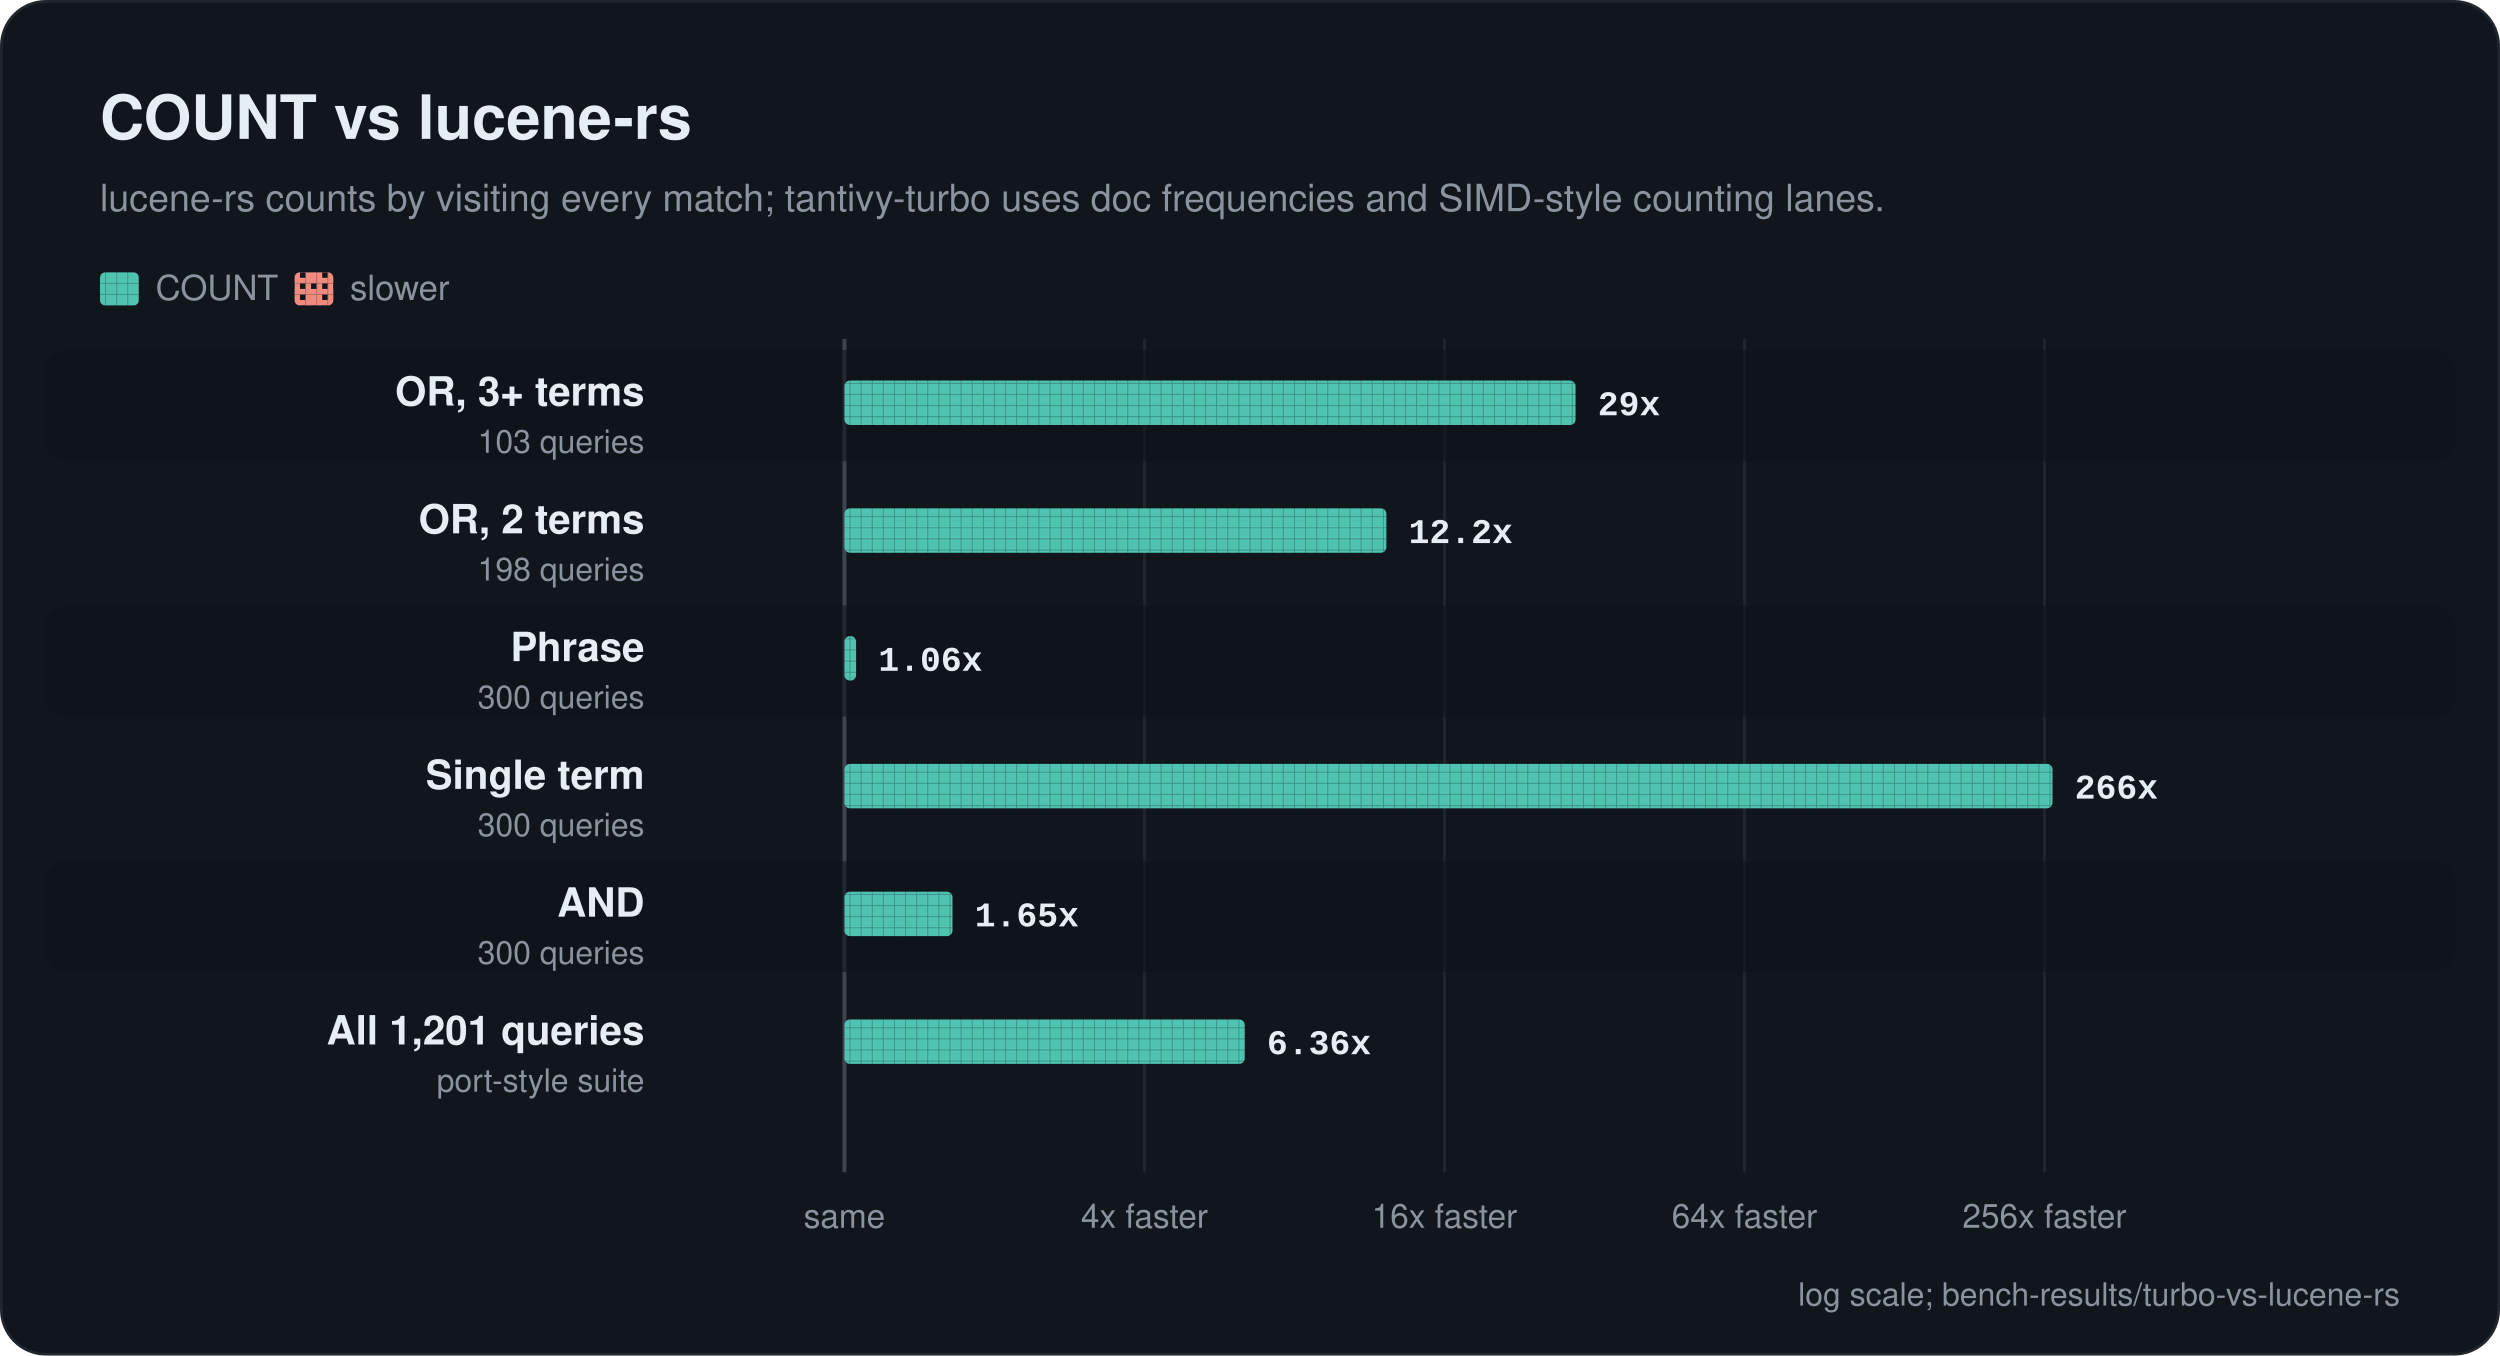
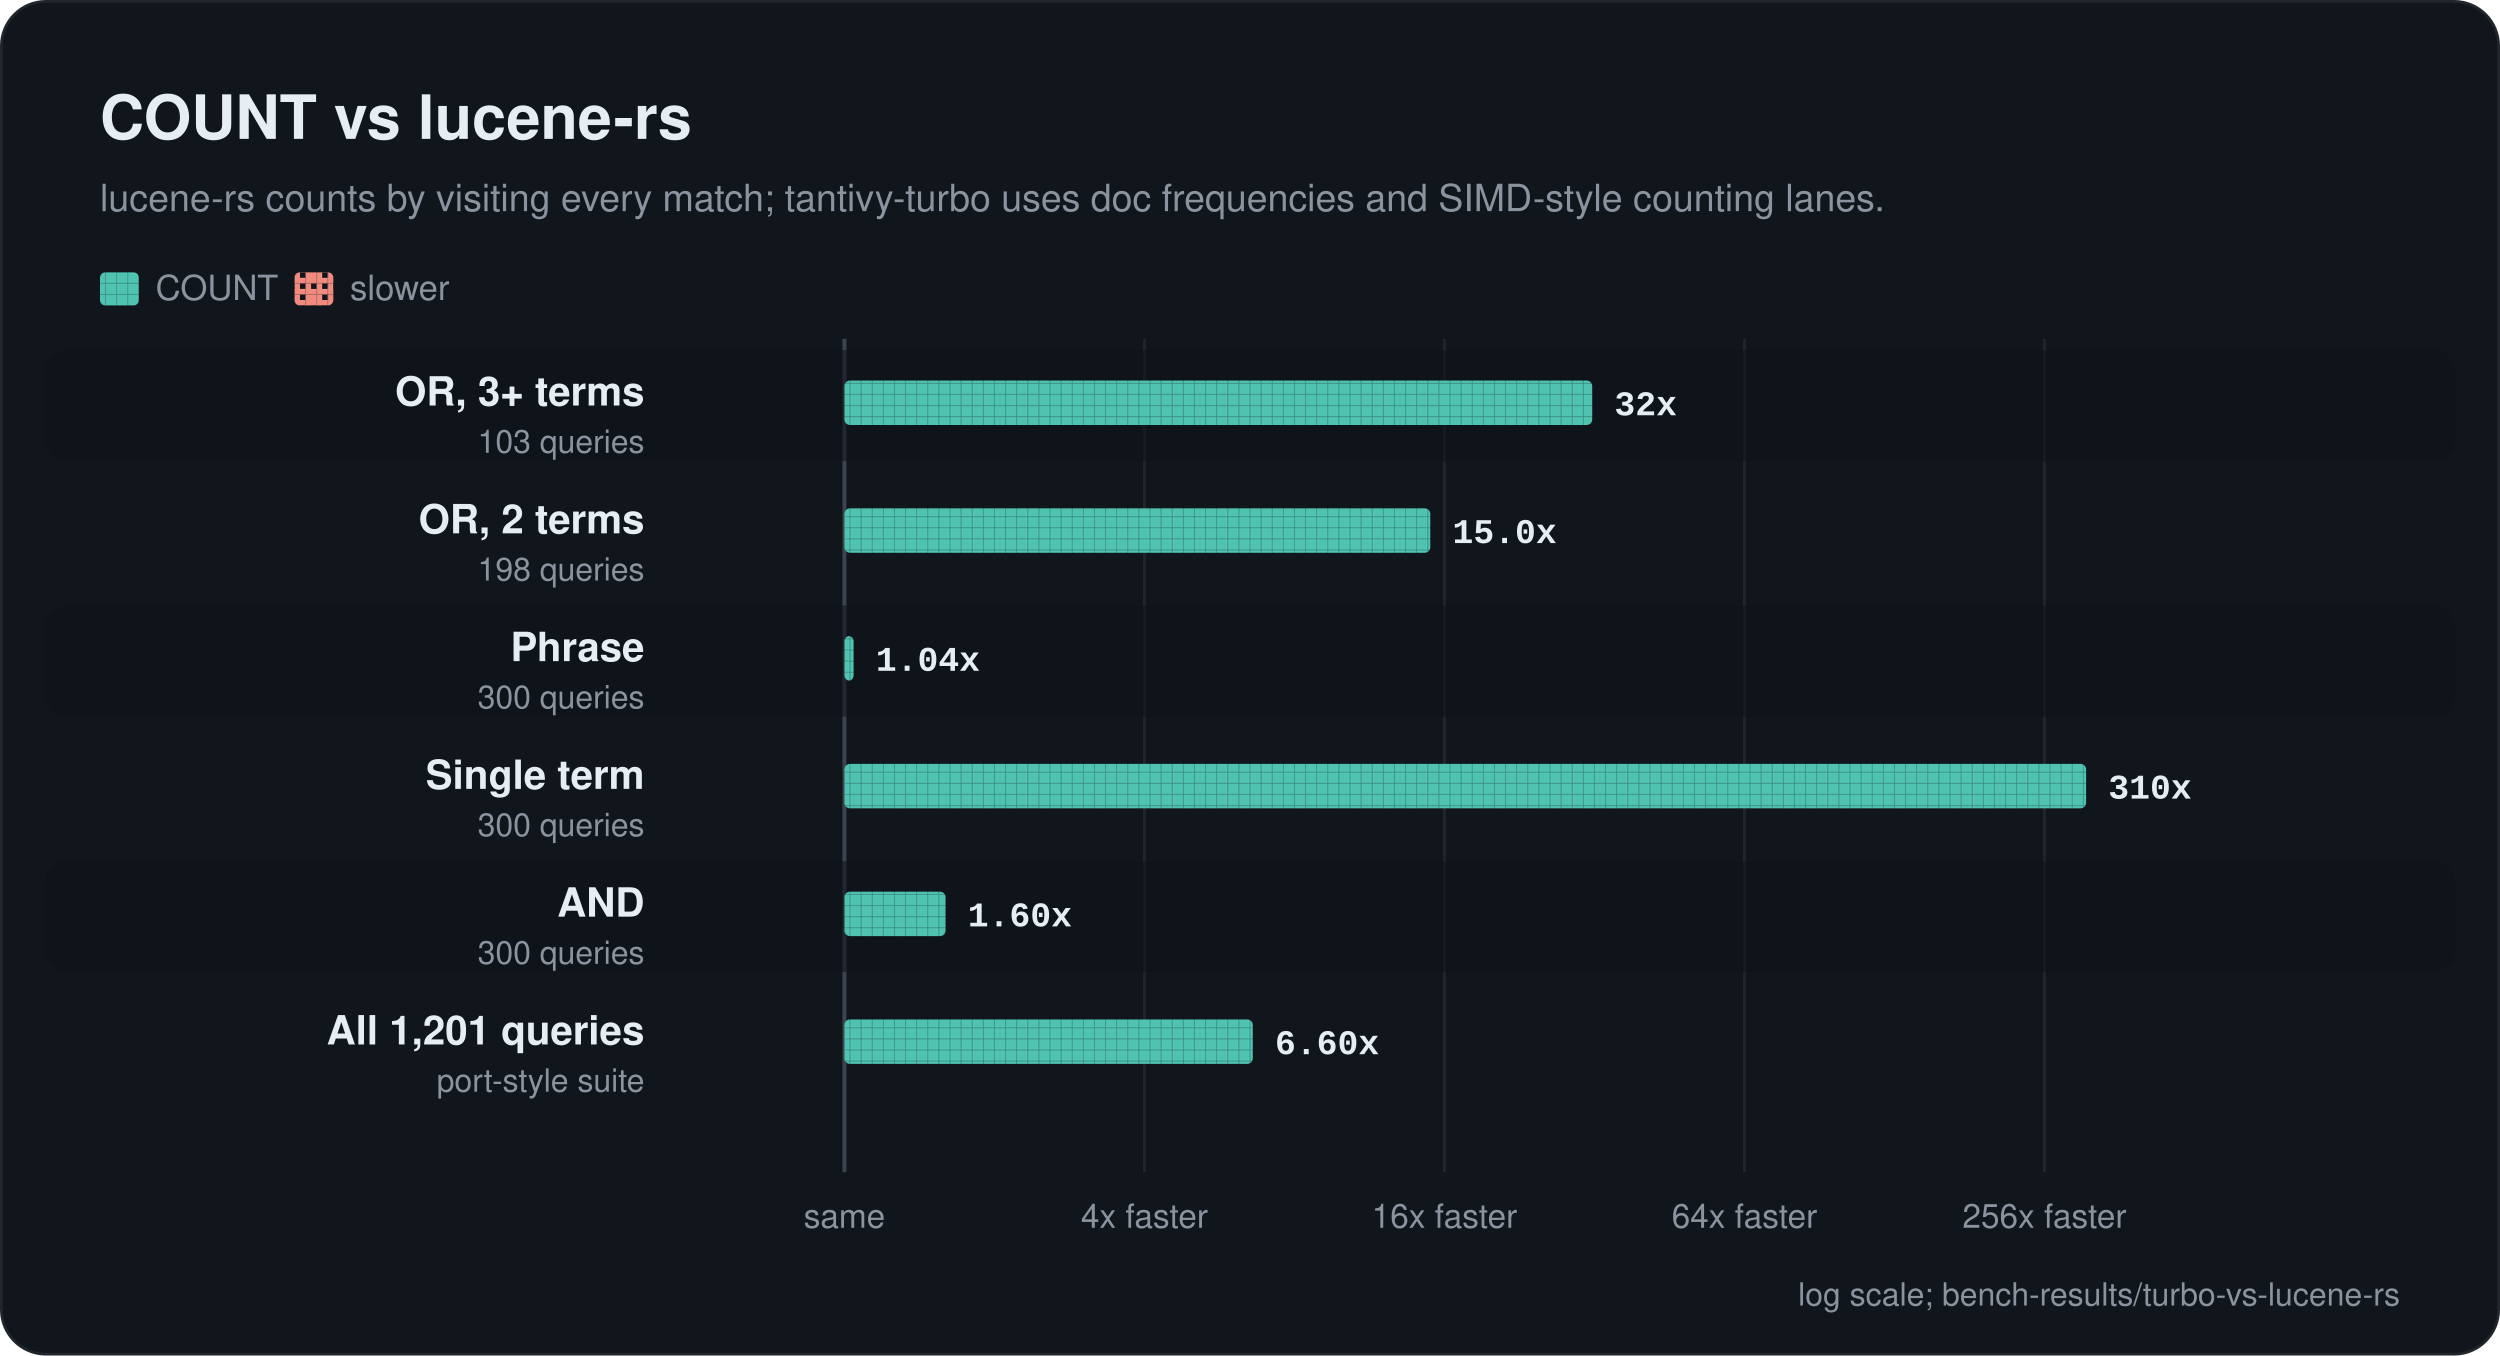
<svg xmlns="http://www.w3.org/2000/svg" width="900" height="488" viewBox="0 0 900 488">
  <defs>
    <pattern id="fast6" width="8" height="8" patternUnits="userSpaceOnUse">
      <rect x="0" y="0" width="2" height="2" fill="#b8e550" />
      <rect x="4" y="0" width="2" height="2" fill="#b8e550" />
      <rect x="2" y="2" width="2" height="2" fill="#b8e550" />
      <rect x="0" y="4" width="2" height="2" fill="#b8e550" />
      <rect x="4" y="4" width="2" height="2" fill="#b8e550" />
      <rect x="6" y="6" width="2" height="2" fill="#b8e550" />
    </pattern>
    <pattern id="fast10" width="8" height="8" patternUnits="userSpaceOnUse">
      <rect x="0" y="0" width="2" height="2" fill="#b8e550" />
      <rect x="2" y="0" width="2" height="2" fill="#b8e550" />
      <rect x="4" y="0" width="2" height="2" fill="#b8e550" />
      <rect x="2" y="2" width="2" height="2" fill="#b8e550" />
      <rect x="6" y="2" width="2" height="2" fill="#b8e550" />
      <rect x="0" y="4" width="2" height="2" fill="#b8e550" />
      <rect x="4" y="4" width="2" height="2" fill="#b8e550" />
      <rect x="6" y="4" width="2" height="2" fill="#b8e550" />
      <rect x="2" y="6" width="2" height="2" fill="#b8e550" />
      <rect x="6" y="6" width="2" height="2" fill="#b8e550" />
    </pattern>
    <pattern id="fast13" width="8" height="8" patternUnits="userSpaceOnUse">
      <rect x="0" y="0" width="2" height="2" fill="#b8e550" />
      <rect x="2" y="0" width="2" height="2" fill="#b8e550" />
      <rect x="4" y="0" width="2" height="2" fill="#b8e550" />
      <rect x="6" y="0" width="2" height="2" fill="#b8e550" />
      <rect x="0" y="2" width="2" height="2" fill="#b8e550" />
      <rect x="2" y="2" width="2" height="2" fill="#b8e550" />
      <rect x="6" y="2" width="2" height="2" fill="#b8e550" />
      <rect x="0" y="4" width="2" height="2" fill="#b8e550" />
      <rect x="2" y="4" width="2" height="2" fill="#b8e550" />
      <rect x="4" y="4" width="2" height="2" fill="#b8e550" />
      <rect x="6" y="4" width="2" height="2" fill="#b8e550" />
      <rect x="2" y="6" width="2" height="2" fill="#b8e550" />
      <rect x="6" y="6" width="2" height="2" fill="#b8e550" />
    </pattern>
    <pattern id="fast16" width="8" height="8" patternUnits="userSpaceOnUse">
      <rect x="0" y="0" width="2" height="2" fill="#b8e550" />
      <rect x="2" y="0" width="2" height="2" fill="#b8e550" />
      <rect x="4" y="0" width="2" height="2" fill="#b8e550" />
      <rect x="6" y="0" width="2" height="2" fill="#b8e550" />
      <rect x="0" y="2" width="2" height="2" fill="#b8e550" />
      <rect x="2" y="2" width="2" height="2" fill="#b8e550" />
      <rect x="4" y="2" width="2" height="2" fill="#b8e550" />
      <rect x="6" y="2" width="2" height="2" fill="#b8e550" />
      <rect x="0" y="4" width="2" height="2" fill="#b8e550" />
      <rect x="2" y="4" width="2" height="2" fill="#b8e550" />
      <rect x="4" y="4" width="2" height="2" fill="#b8e550" />
      <rect x="6" y="4" width="2" height="2" fill="#b8e550" />
      <rect x="0" y="6" width="2" height="2" fill="#b8e550" />
      <rect x="2" y="6" width="2" height="2" fill="#b8e550" />
      <rect x="4" y="6" width="2" height="2" fill="#b8e550" />
      <rect x="6" y="6" width="2" height="2" fill="#b8e550" />
    </pattern>
    <pattern id="fast26" width="8" height="8" patternUnits="userSpaceOnUse">
      <rect x="0" y="0" width="2" height="2" fill="#4fc3b0" />
      <rect x="4" y="0" width="2" height="2" fill="#4fc3b0" />
      <rect x="2" y="2" width="2" height="2" fill="#4fc3b0" />
      <rect x="0" y="4" width="2" height="2" fill="#4fc3b0" />
      <rect x="4" y="4" width="2" height="2" fill="#4fc3b0" />
      <rect x="6" y="6" width="2" height="2" fill="#4fc3b0" />
    </pattern>
    <pattern id="fast210" width="8" height="8" patternUnits="userSpaceOnUse">
      <rect x="0" y="0" width="2" height="2" fill="#4fc3b0" />
      <rect x="2" y="0" width="2" height="2" fill="#4fc3b0" />
      <rect x="4" y="0" width="2" height="2" fill="#4fc3b0" />
      <rect x="2" y="2" width="2" height="2" fill="#4fc3b0" />
      <rect x="6" y="2" width="2" height="2" fill="#4fc3b0" />
      <rect x="0" y="4" width="2" height="2" fill="#4fc3b0" />
      <rect x="4" y="4" width="2" height="2" fill="#4fc3b0" />
      <rect x="6" y="4" width="2" height="2" fill="#4fc3b0" />
      <rect x="2" y="6" width="2" height="2" fill="#4fc3b0" />
      <rect x="6" y="6" width="2" height="2" fill="#4fc3b0" />
    </pattern>
    <pattern id="fast213" width="8" height="8" patternUnits="userSpaceOnUse">
      <rect x="0" y="0" width="2" height="2" fill="#4fc3b0" />
      <rect x="2" y="0" width="2" height="2" fill="#4fc3b0" />
      <rect x="4" y="0" width="2" height="2" fill="#4fc3b0" />
      <rect x="6" y="0" width="2" height="2" fill="#4fc3b0" />
      <rect x="0" y="2" width="2" height="2" fill="#4fc3b0" />
      <rect x="2" y="2" width="2" height="2" fill="#4fc3b0" />
      <rect x="6" y="2" width="2" height="2" fill="#4fc3b0" />
      <rect x="0" y="4" width="2" height="2" fill="#4fc3b0" />
      <rect x="2" y="4" width="2" height="2" fill="#4fc3b0" />
      <rect x="4" y="4" width="2" height="2" fill="#4fc3b0" />
      <rect x="6" y="4" width="2" height="2" fill="#4fc3b0" />
      <rect x="2" y="6" width="2" height="2" fill="#4fc3b0" />
      <rect x="6" y="6" width="2" height="2" fill="#4fc3b0" />
    </pattern>
    <pattern id="fast216" width="8" height="8" patternUnits="userSpaceOnUse">
      <rect x="0" y="0" width="2" height="2" fill="#4fc3b0" />
      <rect x="2" y="0" width="2" height="2" fill="#4fc3b0" />
      <rect x="4" y="0" width="2" height="2" fill="#4fc3b0" />
      <rect x="6" y="0" width="2" height="2" fill="#4fc3b0" />
      <rect x="0" y="2" width="2" height="2" fill="#4fc3b0" />
      <rect x="2" y="2" width="2" height="2" fill="#4fc3b0" />
      <rect x="4" y="2" width="2" height="2" fill="#4fc3b0" />
      <rect x="6" y="2" width="2" height="2" fill="#4fc3b0" />
      <rect x="0" y="4" width="2" height="2" fill="#4fc3b0" />
      <rect x="2" y="4" width="2" height="2" fill="#4fc3b0" />
      <rect x="4" y="4" width="2" height="2" fill="#4fc3b0" />
      <rect x="6" y="4" width="2" height="2" fill="#4fc3b0" />
      <rect x="0" y="6" width="2" height="2" fill="#4fc3b0" />
      <rect x="2" y="6" width="2" height="2" fill="#4fc3b0" />
      <rect x="4" y="6" width="2" height="2" fill="#4fc3b0" />
      <rect x="6" y="6" width="2" height="2" fill="#4fc3b0" />
    </pattern>
    <pattern id="slow6" width="8" height="8" patternUnits="userSpaceOnUse">
      <rect x="0" y="0" width="2" height="2" fill="#f08a7e" />
      <rect x="4" y="0" width="2" height="2" fill="#f08a7e" />
      <rect x="2" y="2" width="2" height="2" fill="#f08a7e" />
      <rect x="0" y="4" width="2" height="2" fill="#f08a7e" />
      <rect x="4" y="4" width="2" height="2" fill="#f08a7e" />
      <rect x="6" y="6" width="2" height="2" fill="#f08a7e" />
    </pattern>
    <pattern id="slow10" width="8" height="8" patternUnits="userSpaceOnUse">
      <rect x="0" y="0" width="2" height="2" fill="#f08a7e" />
      <rect x="2" y="0" width="2" height="2" fill="#f08a7e" />
      <rect x="4" y="0" width="2" height="2" fill="#f08a7e" />
      <rect x="2" y="2" width="2" height="2" fill="#f08a7e" />
      <rect x="6" y="2" width="2" height="2" fill="#f08a7e" />
      <rect x="0" y="4" width="2" height="2" fill="#f08a7e" />
      <rect x="4" y="4" width="2" height="2" fill="#f08a7e" />
      <rect x="6" y="4" width="2" height="2" fill="#f08a7e" />
      <rect x="2" y="6" width="2" height="2" fill="#f08a7e" />
      <rect x="6" y="6" width="2" height="2" fill="#f08a7e" />
    </pattern>
    <pattern id="slow13" width="8" height="8" patternUnits="userSpaceOnUse">
      <rect x="0" y="0" width="2" height="2" fill="#f08a7e" />
      <rect x="2" y="0" width="2" height="2" fill="#f08a7e" />
      <rect x="4" y="0" width="2" height="2" fill="#f08a7e" />
      <rect x="6" y="0" width="2" height="2" fill="#f08a7e" />
      <rect x="0" y="2" width="2" height="2" fill="#f08a7e" />
      <rect x="2" y="2" width="2" height="2" fill="#f08a7e" />
      <rect x="6" y="2" width="2" height="2" fill="#f08a7e" />
      <rect x="0" y="4" width="2" height="2" fill="#f08a7e" />
      <rect x="2" y="4" width="2" height="2" fill="#f08a7e" />
      <rect x="4" y="4" width="2" height="2" fill="#f08a7e" />
      <rect x="6" y="4" width="2" height="2" fill="#f08a7e" />
      <rect x="2" y="6" width="2" height="2" fill="#f08a7e" />
      <rect x="6" y="6" width="2" height="2" fill="#f08a7e" />
    </pattern>
    <pattern id="slow16" width="8" height="8" patternUnits="userSpaceOnUse">
      <rect x="0" y="0" width="2" height="2" fill="#f08a7e" />
      <rect x="2" y="0" width="2" height="2" fill="#f08a7e" />
      <rect x="4" y="0" width="2" height="2" fill="#f08a7e" />
      <rect x="6" y="0" width="2" height="2" fill="#f08a7e" />
      <rect x="0" y="2" width="2" height="2" fill="#f08a7e" />
      <rect x="2" y="2" width="2" height="2" fill="#f08a7e" />
      <rect x="4" y="2" width="2" height="2" fill="#f08a7e" />
      <rect x="6" y="2" width="2" height="2" fill="#f08a7e" />
      <rect x="0" y="4" width="2" height="2" fill="#f08a7e" />
      <rect x="2" y="4" width="2" height="2" fill="#f08a7e" />
      <rect x="4" y="4" width="2" height="2" fill="#f08a7e" />
      <rect x="6" y="4" width="2" height="2" fill="#f08a7e" />
      <rect x="0" y="6" width="2" height="2" fill="#f08a7e" />
      <rect x="2" y="6" width="2" height="2" fill="#f08a7e" />
      <rect x="4" y="6" width="2" height="2" fill="#f08a7e" />
      <rect x="6" y="6" width="2" height="2" fill="#f08a7e" />
    </pattern>
    <pattern id="neutral6" width="8" height="8" patternUnits="userSpaceOnUse">
      <rect x="0" y="0" width="2" height="2" fill="#6e7681" />
      <rect x="4" y="0" width="2" height="2" fill="#6e7681" />
      <rect x="2" y="2" width="2" height="2" fill="#6e7681" />
      <rect x="0" y="4" width="2" height="2" fill="#6e7681" />
      <rect x="4" y="4" width="2" height="2" fill="#6e7681" />
      <rect x="6" y="6" width="2" height="2" fill="#6e7681" />
    </pattern>
    <pattern id="neutral10" width="8" height="8" patternUnits="userSpaceOnUse">
      <rect x="0" y="0" width="2" height="2" fill="#6e7681" />
      <rect x="2" y="0" width="2" height="2" fill="#6e7681" />
      <rect x="4" y="0" width="2" height="2" fill="#6e7681" />
      <rect x="2" y="2" width="2" height="2" fill="#6e7681" />
      <rect x="6" y="2" width="2" height="2" fill="#6e7681" />
      <rect x="0" y="4" width="2" height="2" fill="#6e7681" />
      <rect x="4" y="4" width="2" height="2" fill="#6e7681" />
      <rect x="6" y="4" width="2" height="2" fill="#6e7681" />
      <rect x="2" y="6" width="2" height="2" fill="#6e7681" />
      <rect x="6" y="6" width="2" height="2" fill="#6e7681" />
    </pattern>
    <pattern id="neutral13" width="8" height="8" patternUnits="userSpaceOnUse">
      <rect x="0" y="0" width="2" height="2" fill="#6e7681" />
      <rect x="2" y="0" width="2" height="2" fill="#6e7681" />
      <rect x="4" y="0" width="2" height="2" fill="#6e7681" />
      <rect x="6" y="0" width="2" height="2" fill="#6e7681" />
      <rect x="0" y="2" width="2" height="2" fill="#6e7681" />
      <rect x="2" y="2" width="2" height="2" fill="#6e7681" />
      <rect x="6" y="2" width="2" height="2" fill="#6e7681" />
      <rect x="0" y="4" width="2" height="2" fill="#6e7681" />
      <rect x="2" y="4" width="2" height="2" fill="#6e7681" />
      <rect x="4" y="4" width="2" height="2" fill="#6e7681" />
      <rect x="6" y="4" width="2" height="2" fill="#6e7681" />
      <rect x="2" y="6" width="2" height="2" fill="#6e7681" />
      <rect x="6" y="6" width="2" height="2" fill="#6e7681" />
    </pattern>
    <pattern id="neutral16" width="8" height="8" patternUnits="userSpaceOnUse">
      <rect x="0" y="0" width="2" height="2" fill="#6e7681" />
      <rect x="2" y="0" width="2" height="2" fill="#6e7681" />
      <rect x="4" y="0" width="2" height="2" fill="#6e7681" />
      <rect x="6" y="0" width="2" height="2" fill="#6e7681" />
      <rect x="0" y="2" width="2" height="2" fill="#6e7681" />
      <rect x="2" y="2" width="2" height="2" fill="#6e7681" />
      <rect x="4" y="2" width="2" height="2" fill="#6e7681" />
      <rect x="6" y="2" width="2" height="2" fill="#6e7681" />
      <rect x="0" y="4" width="2" height="2" fill="#6e7681" />
      <rect x="2" y="4" width="2" height="2" fill="#6e7681" />
      <rect x="4" y="4" width="2" height="2" fill="#6e7681" />
      <rect x="6" y="4" width="2" height="2" fill="#6e7681" />
      <rect x="0" y="6" width="2" height="2" fill="#6e7681" />
      <rect x="2" y="6" width="2" height="2" fill="#6e7681" />
      <rect x="4" y="6" width="2" height="2" fill="#6e7681" />
      <rect x="6" y="6" width="2" height="2" fill="#6e7681" />
    </pattern>
    <pattern id="ink6" width="8" height="8" patternUnits="userSpaceOnUse">
      <rect x="0" y="0" width="2" height="2" fill="#e6edf3" />
      <rect x="4" y="0" width="2" height="2" fill="#e6edf3" />
      <rect x="2" y="2" width="2" height="2" fill="#e6edf3" />
      <rect x="0" y="4" width="2" height="2" fill="#e6edf3" />
      <rect x="4" y="4" width="2" height="2" fill="#e6edf3" />
      <rect x="6" y="6" width="2" height="2" fill="#e6edf3" />
    </pattern>
    <pattern id="ink10" width="8" height="8" patternUnits="userSpaceOnUse">
      <rect x="0" y="0" width="2" height="2" fill="#e6edf3" />
      <rect x="2" y="0" width="2" height="2" fill="#e6edf3" />
      <rect x="4" y="0" width="2" height="2" fill="#e6edf3" />
      <rect x="2" y="2" width="2" height="2" fill="#e6edf3" />
      <rect x="6" y="2" width="2" height="2" fill="#e6edf3" />
      <rect x="0" y="4" width="2" height="2" fill="#e6edf3" />
      <rect x="4" y="4" width="2" height="2" fill="#e6edf3" />
      <rect x="6" y="4" width="2" height="2" fill="#e6edf3" />
      <rect x="2" y="6" width="2" height="2" fill="#e6edf3" />
      <rect x="6" y="6" width="2" height="2" fill="#e6edf3" />
    </pattern>
    <pattern id="ink13" width="8" height="8" patternUnits="userSpaceOnUse">
      <rect x="0" y="0" width="2" height="2" fill="#e6edf3" />
      <rect x="2" y="0" width="2" height="2" fill="#e6edf3" />
      <rect x="4" y="0" width="2" height="2" fill="#e6edf3" />
      <rect x="6" y="0" width="2" height="2" fill="#e6edf3" />
      <rect x="0" y="2" width="2" height="2" fill="#e6edf3" />
      <rect x="2" y="2" width="2" height="2" fill="#e6edf3" />
      <rect x="6" y="2" width="2" height="2" fill="#e6edf3" />
      <rect x="0" y="4" width="2" height="2" fill="#e6edf3" />
      <rect x="2" y="4" width="2" height="2" fill="#e6edf3" />
      <rect x="4" y="4" width="2" height="2" fill="#e6edf3" />
      <rect x="6" y="4" width="2" height="2" fill="#e6edf3" />
      <rect x="2" y="6" width="2" height="2" fill="#e6edf3" />
      <rect x="6" y="6" width="2" height="2" fill="#e6edf3" />
    </pattern>
    <pattern id="ink16" width="8" height="8" patternUnits="userSpaceOnUse">
      <rect x="0" y="0" width="2" height="2" fill="#e6edf3" />
      <rect x="2" y="0" width="2" height="2" fill="#e6edf3" />
      <rect x="4" y="0" width="2" height="2" fill="#e6edf3" />
      <rect x="6" y="0" width="2" height="2" fill="#e6edf3" />
      <rect x="0" y="2" width="2" height="2" fill="#e6edf3" />
      <rect x="2" y="2" width="2" height="2" fill="#e6edf3" />
      <rect x="4" y="2" width="2" height="2" fill="#e6edf3" />
      <rect x="6" y="2" width="2" height="2" fill="#e6edf3" />
      <rect x="0" y="4" width="2" height="2" fill="#e6edf3" />
      <rect x="2" y="4" width="2" height="2" fill="#e6edf3" />
      <rect x="4" y="4" width="2" height="2" fill="#e6edf3" />
      <rect x="6" y="4" width="2" height="2" fill="#e6edf3" />
      <rect x="0" y="6" width="2" height="2" fill="#e6edf3" />
      <rect x="2" y="6" width="2" height="2" fill="#e6edf3" />
      <rect x="4" y="6" width="2" height="2" fill="#e6edf3" />
      <rect x="6" y="6" width="2" height="2" fill="#e6edf3" />
    </pattern>
  </defs>
  <rect x="0.5" y="0.5" width="899" height="487" rx="16" fill="#11161d" stroke="#21262d" />
  <text x="36.0" y="50.0" font-size="22" font-weight="650" fill="#e6edf3" text-anchor="start" font-family="-apple-system, BlinkMacSystemFont, 'Segoe UI', Helvetica, Arial, sans-serif" opacity="1">COUNT vs lucene-rs</text>
  <text x="36.0" y="76.0" font-size="13.5" font-weight="400" fill="#8b949e" text-anchor="start" font-family="-apple-system, BlinkMacSystemFont, 'Segoe UI', Helvetica, Arial, sans-serif" opacity="1">lucene-rs counts by visiting every match; tantivy-turbo uses doc frequencies and SIMD-style counting lanes.</text>
  <rect x="36" y="98" width="14" height="12" rx="2" fill="url(#fast216)" />
  <text x="56.0" y="108.0" font-size="12.5" font-weight="400" fill="#8b949e" text-anchor="start" font-family="-apple-system, BlinkMacSystemFont, 'Segoe UI', Helvetica, Arial, sans-serif" opacity="1">COUNT</text>
  <rect x="106.0" y="98" width="14" height="12" rx="2" fill="url(#slow13)" />
  <text x="126.0" y="108.0" font-size="12.5" font-weight="400" fill="#8b949e" text-anchor="start" font-family="-apple-system, BlinkMacSystemFont, 'Segoe UI', Helvetica, Arial, sans-serif" opacity="1">slower</text>
  <line x1="304.0" y1="122" x2="304.0" y2="422" stroke="#3d444d" stroke-width="1.4" />
  <text x="304.0" y="442.0" font-size="12" font-weight="400" fill="#8b949e" text-anchor="middle" font-family="-apple-system, BlinkMacSystemFont, 'Segoe UI', Helvetica, Arial, sans-serif" opacity="1">same</text>
  <line x1="412.0" y1="122" x2="412.0" y2="422" stroke="#21262d" stroke-width="1" />
  <text x="412.0" y="442.0" font-size="12" font-weight="400" fill="#8b949e" text-anchor="middle" font-family="-apple-system, BlinkMacSystemFont, 'Segoe UI', Helvetica, Arial, sans-serif" opacity="1">4x faster</text>
  <line x1="520.0" y1="122" x2="520.0" y2="422" stroke="#21262d" stroke-width="1" />
  <text x="520.0" y="442.0" font-size="12" font-weight="400" fill="#8b949e" text-anchor="middle" font-family="-apple-system, BlinkMacSystemFont, 'Segoe UI', Helvetica, Arial, sans-serif" opacity="1">16x faster</text>
  <line x1="628.0" y1="122" x2="628.0" y2="422" stroke="#21262d" stroke-width="1" />
  <text x="628.0" y="442.0" font-size="12" font-weight="400" fill="#8b949e" text-anchor="middle" font-family="-apple-system, BlinkMacSystemFont, 'Segoe UI', Helvetica, Arial, sans-serif" opacity="1">64x faster</text>
  <line x1="736.0" y1="122" x2="736.0" y2="422" stroke="#21262d" stroke-width="1" />
  <text x="736.0" y="442.0" font-size="12" font-weight="400" fill="#8b949e" text-anchor="middle" font-family="-apple-system, BlinkMacSystemFont, 'Segoe UI', Helvetica, Arial, sans-serif" opacity="1">256x faster</text>
  <rect x="16" y="126" width="868" height="40" rx="8" fill="#0d1117" opacity="0.55" />
  <text x="232.0" y="146.0" font-size="14.5" font-weight="550" fill="#e6edf3" text-anchor="end" font-family="-apple-system, BlinkMacSystemFont, 'Segoe UI', Helvetica, Arial, sans-serif" opacity="1">OR, 3+ terms</text>
  <text x="232.0" y="163.0" font-size="11.5" font-weight="400" fill="#8b949e" text-anchor="end" font-family="-apple-system, BlinkMacSystemFont, 'Segoe UI', Helvetica, Arial, sans-serif" opacity="1">103 queries</text>
-   <rect x="304.0" y="137" width="263.2" height="16" rx="2" fill="url(#fast216)" />
-   <text x="575.2" y="149.5" font-size="12.5" font-weight="600" fill="#e6edf3" text-anchor="start" font-family="ui-monospace, SFMono-Regular, Menlo, Consolas, 'Liberation Mono', monospace" opacity="1">29x</text>
+   <rect x="304.0" y="137" width="269.2" height="16" rx="2" fill="url(#fast216)" />
+   <text x="581.2" y="149.5" font-size="12.5" font-weight="600" fill="#e6edf3" text-anchor="start" font-family="ui-monospace, SFMono-Regular, Menlo, Consolas, 'Liberation Mono', monospace" opacity="1">32x</text>
  <text x="232.0" y="192.0" font-size="14.5" font-weight="550" fill="#e6edf3" text-anchor="end" font-family="-apple-system, BlinkMacSystemFont, 'Segoe UI', Helvetica, Arial, sans-serif" opacity="1">OR, 2 terms</text>
  <text x="232.0" y="209.0" font-size="11.5" font-weight="400" fill="#8b949e" text-anchor="end" font-family="-apple-system, BlinkMacSystemFont, 'Segoe UI', Helvetica, Arial, sans-serif" opacity="1">198 queries</text>
-   <rect x="304.0" y="183" width="195.1" height="16" rx="2" fill="url(#fast216)" />
-   <text x="507.1" y="195.5" font-size="12.5" font-weight="600" fill="#e6edf3" text-anchor="start" font-family="ui-monospace, SFMono-Regular, Menlo, Consolas, 'Liberation Mono', monospace" opacity="1">12.2x</text>
+   <rect x="304.0" y="183" width="210.9" height="16" rx="2" fill="url(#fast216)" />
+   <text x="522.9" y="195.5" font-size="12.5" font-weight="600" fill="#e6edf3" text-anchor="start" font-family="ui-monospace, SFMono-Regular, Menlo, Consolas, 'Liberation Mono', monospace" opacity="1">15.0x</text>
  <rect x="16" y="218" width="868" height="40" rx="8" fill="#0d1117" opacity="0.55" />
  <text x="232.0" y="238.0" font-size="14.5" font-weight="550" fill="#e6edf3" text-anchor="end" font-family="-apple-system, BlinkMacSystemFont, 'Segoe UI', Helvetica, Arial, sans-serif" opacity="1">Phrase</text>
  <text x="232.0" y="255.0" font-size="11.5" font-weight="400" fill="#8b949e" text-anchor="end" font-family="-apple-system, BlinkMacSystemFont, 'Segoe UI', Helvetica, Arial, sans-serif" opacity="1">300 queries</text>
-   <rect x="304.0" y="229" width="4.2" height="16" rx="2" fill="url(#fast216)" />
-   <text x="316.2" y="241.5" font-size="12.5" font-weight="600" fill="#e6edf3" text-anchor="start" font-family="ui-monospace, SFMono-Regular, Menlo, Consolas, 'Liberation Mono', monospace" opacity="1">1.06x</text>
+   <rect x="304.0" y="229" width="3.3" height="16" rx="2" fill="url(#fast216)" />
+   <text x="315.3" y="241.5" font-size="12.5" font-weight="600" fill="#e6edf3" text-anchor="start" font-family="ui-monospace, SFMono-Regular, Menlo, Consolas, 'Liberation Mono', monospace" opacity="1">1.04x</text>
  <text x="232.0" y="284.0" font-size="14.5" font-weight="550" fill="#e6edf3" text-anchor="end" font-family="-apple-system, BlinkMacSystemFont, 'Segoe UI', Helvetica, Arial, sans-serif" opacity="1">Single term</text>
  <text x="232.0" y="301.0" font-size="11.5" font-weight="400" fill="#8b949e" text-anchor="end" font-family="-apple-system, BlinkMacSystemFont, 'Segoe UI', Helvetica, Arial, sans-serif" opacity="1">300 queries</text>
-   <rect x="304.0" y="275" width="434.9" height="16" rx="2" fill="url(#fast216)" />
-   <text x="746.9" y="287.5" font-size="12.5" font-weight="600" fill="#e6edf3" text-anchor="start" font-family="ui-monospace, SFMono-Regular, Menlo, Consolas, 'Liberation Mono', monospace" opacity="1">266x</text>
+   <rect x="304.0" y="275" width="447.0" height="16" rx="2" fill="url(#fast216)" />
+   <text x="759.0" y="287.5" font-size="12.5" font-weight="600" fill="#e6edf3" text-anchor="start" font-family="ui-monospace, SFMono-Regular, Menlo, Consolas, 'Liberation Mono', monospace" opacity="1">310x</text>
  <rect x="16" y="310" width="868" height="40" rx="8" fill="#0d1117" opacity="0.55" />
  <text x="232.0" y="330.0" font-size="14.5" font-weight="550" fill="#e6edf3" text-anchor="end" font-family="-apple-system, BlinkMacSystemFont, 'Segoe UI', Helvetica, Arial, sans-serif" opacity="1">AND</text>
  <text x="232.0" y="347.0" font-size="11.5" font-weight="400" fill="#8b949e" text-anchor="end" font-family="-apple-system, BlinkMacSystemFont, 'Segoe UI', Helvetica, Arial, sans-serif" opacity="1">300 queries</text>
-   <rect x="304.0" y="321" width="38.9" height="16" rx="2" fill="url(#fast216)" />
-   <text x="350.9" y="333.5" font-size="12.5" font-weight="600" fill="#e6edf3" text-anchor="start" font-family="ui-monospace, SFMono-Regular, Menlo, Consolas, 'Liberation Mono', monospace" opacity="1">1.65x</text>
+   <rect x="304.0" y="321" width="36.4" height="16" rx="2" fill="url(#fast216)" />
+   <text x="348.4" y="333.5" font-size="12.5" font-weight="600" fill="#e6edf3" text-anchor="start" font-family="ui-monospace, SFMono-Regular, Menlo, Consolas, 'Liberation Mono', monospace" opacity="1">1.60x</text>
  <text x="232.0" y="376.0" font-size="14.5" font-weight="550" fill="#e6edf3" text-anchor="end" font-family="-apple-system, BlinkMacSystemFont, 'Segoe UI', Helvetica, Arial, sans-serif" opacity="1">All 1,201 queries</text>
  <text x="232.0" y="393.0" font-size="11.5" font-weight="400" fill="#8b949e" text-anchor="end" font-family="-apple-system, BlinkMacSystemFont, 'Segoe UI', Helvetica, Arial, sans-serif" opacity="1">port-style suite</text>
-   <rect x="304.0" y="367" width="144.1" height="16" rx="2" fill="url(#fast216)" />
-   <text x="456.1" y="379.5" font-size="12.5" font-weight="600" fill="#e6edf3" text-anchor="start" font-family="ui-monospace, SFMono-Regular, Menlo, Consolas, 'Liberation Mono', monospace" opacity="1">6.36x</text>
+   <rect x="304.0" y="367" width="147.0" height="16" rx="2" fill="url(#fast216)" />
+   <text x="459.0" y="379.5" font-size="12.5" font-weight="600" fill="#e6edf3" text-anchor="start" font-family="ui-monospace, SFMono-Regular, Menlo, Consolas, 'Liberation Mono', monospace" opacity="1">6.60x</text>
  <text x="864.0" y="470.0" font-size="11.5" font-weight="400" fill="#8b949e" text-anchor="end" font-family="-apple-system, BlinkMacSystemFont, 'Segoe UI', Helvetica, Arial, sans-serif" opacity="1">log scale; bench-results/turbo-vs-lucene-rs</text>
</svg>
